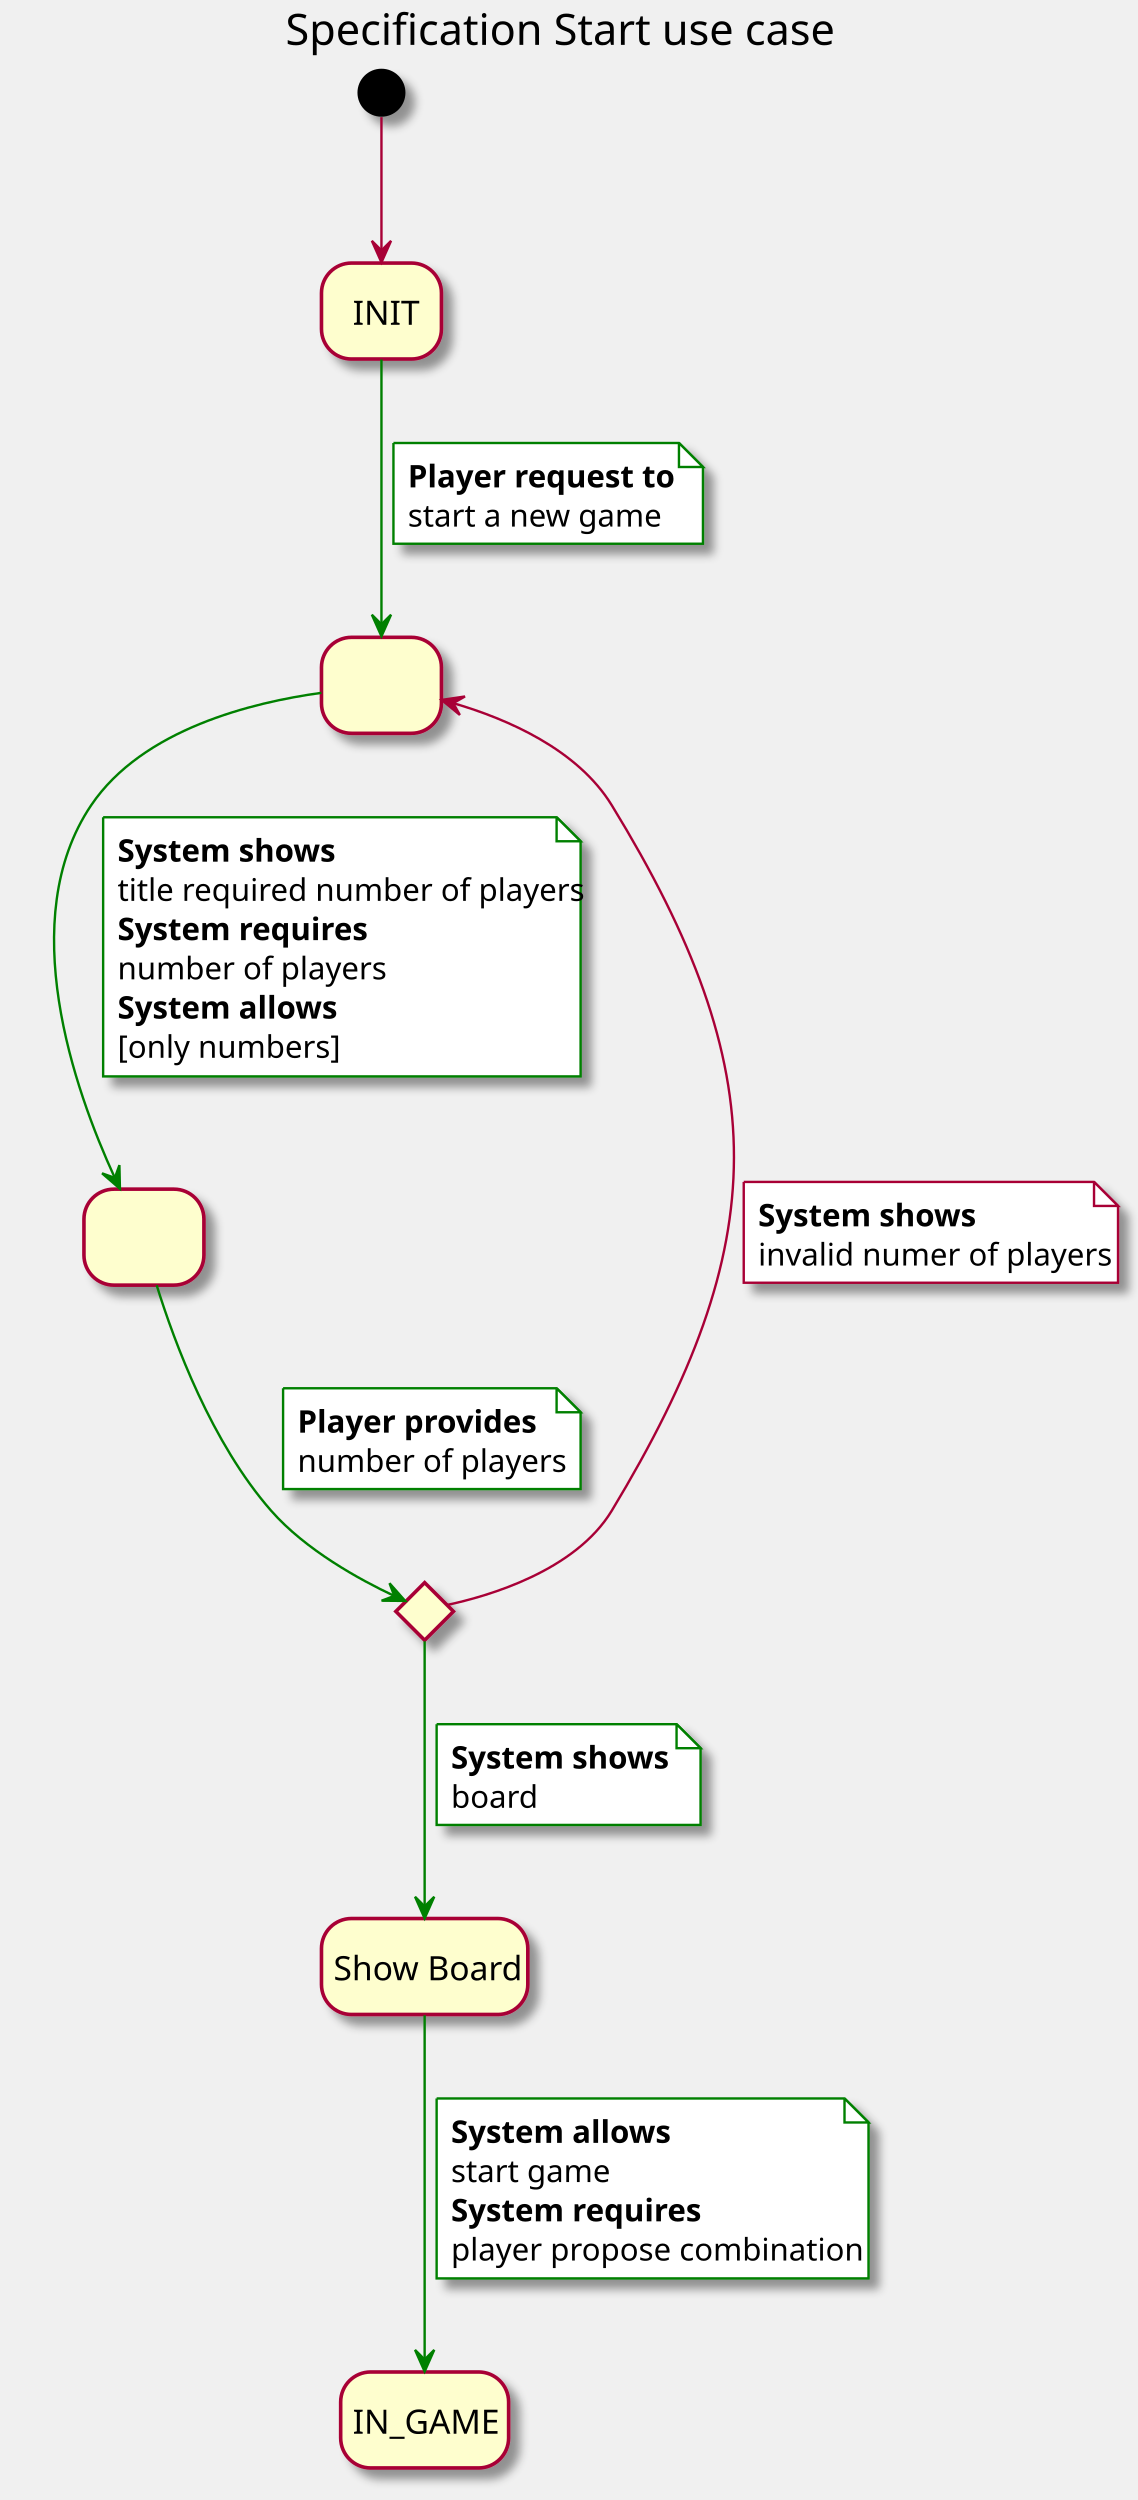
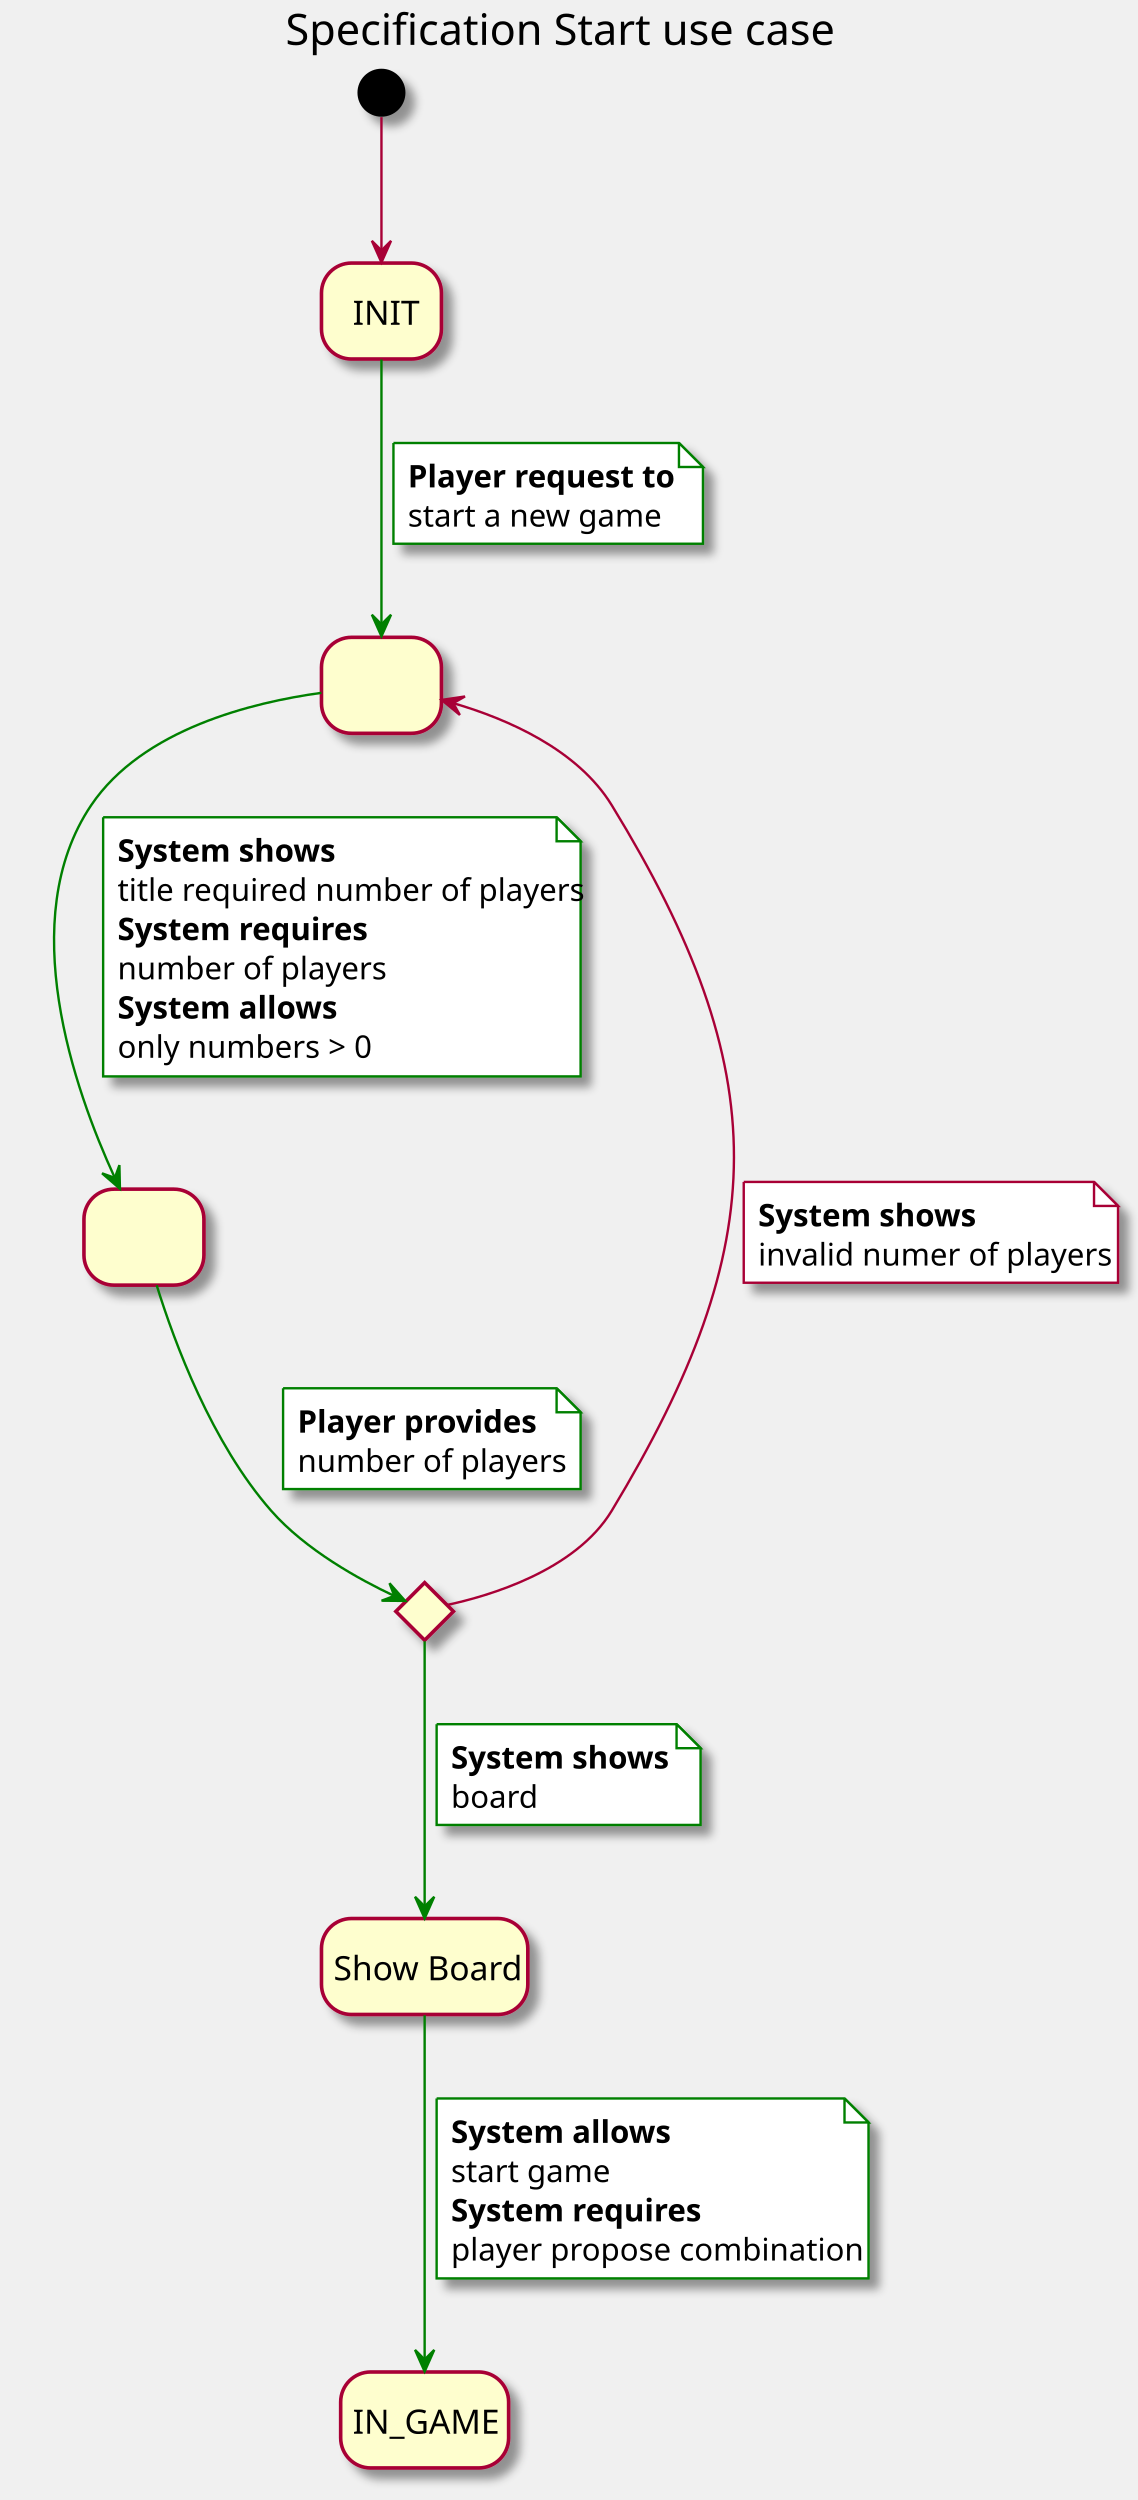
<svg xmlns="http://www.w3.org/2000/svg" contentScriptType="application/ecmascript" contentStyleType="text/css" height="1042px" preserveAspectRatio="none" style="width:474px;height:1042px;background:#FFFFFF;" version="1.1" viewBox="0 0 474 1042" width="474px" zoomAndPan="magnify">
  <defs>
-     <filter height="300%" id="fmbhu378jn6f9" width="300%" x="-1" y="-1">
+     <filter height="300%" id="f7zpoiba6qy83" width="300%" x="-1" y="-1">
      <feGaussianBlur result="blurOut" stdDeviation="2.0" />
      <feColorMatrix in="blurOut" result="blurOut2" type="matrix" values="0 0 0 0 0 0 0 0 0 0 0 0 0 0 0 0 0 0 .4 0" />
      <feOffset dx="4.0" dy="4.0" in="blurOut2" result="blurOut3" />
      <feBlend in="SourceGraphic" in2="blurOut3" mode="normal" />
    </filter>
  </defs>
  <g>
    <text fill="#000000" font-family="sans-serif" font-size="18" lengthAdjust="spacing" textLength="222" x="118.995" y="18.686">Specification Start use case</text>
-     <rect fill="#FEFECE" filter="url(#fmbhu378jn6f9)" height="40" rx="12.5" ry="12.5" style="stroke:#A80036;stroke-width:1.5;" width="50" x="133.99" y="109.641" />
+     <rect fill="#FEFECE" filter="url(#f7zpoiba6qy83)" height="40" rx="12.5" ry="12.5" style="stroke:#A80036;stroke-width:1.5;" width="50" x="133.99" y="109.641" />
    <text fill="#000000" font-family="sans-serif" font-size="14" lengthAdjust="spacing" textLength="24" x="146.99" y="135.369">INIT</text>
-     <rect fill="#FEFECE" filter="url(#fmbhu378jn6f9)" height="40" rx="12.5" ry="12.5" style="stroke:#A80036;stroke-width:1.5;" width="50" x="133.99" y="265.641" />
+     <rect fill="#FEFECE" filter="url(#f7zpoiba6qy83)" height="40" rx="12.5" ry="12.5" style="stroke:#A80036;stroke-width:1.5;" width="50" x="133.99" y="265.641" />
    <text fill="#000000" font-family="sans-serif" font-size="14" lengthAdjust="spacing" textLength="0" x="160.99" y="291.369" />
-     <rect fill="#FEFECE" filter="url(#fmbhu378jn6f9)" height="40" rx="12.5" ry="12.5" style="stroke:#A80036;stroke-width:1.5;" width="50" x="34.99" y="495.641" />
+     <rect fill="#FEFECE" filter="url(#f7zpoiba6qy83)" height="40" rx="12.5" ry="12.5" style="stroke:#A80036;stroke-width:1.5;" width="50" x="34.99" y="495.641" />
    <text fill="#000000" font-family="sans-serif" font-size="14" lengthAdjust="spacing" textLength="0" x="61.99" y="521.369" />
-     <polygon fill="#FEFECE" filter="url(#fmbhu378jn6f9)" points="176.99,659.641,188.99,671.641,176.99,683.641,164.99,671.641,176.99,659.641" style="stroke:#A80036;stroke-width:1.5;" />
-     <rect fill="#FEFECE" filter="url(#fmbhu378jn6f9)" height="40" rx="12.5" ry="12.5" style="stroke:#A80036;stroke-width:1.5;" width="86" x="133.99" y="799.641" />
+     <polygon fill="#FEFECE" filter="url(#f7zpoiba6qy83)" points="176.99,659.641,188.99,671.641,176.99,683.641,164.99,671.641,176.99,659.641" style="stroke:#A80036;stroke-width:1.5;" />
+     <rect fill="#FEFECE" filter="url(#f7zpoiba6qy83)" height="40" rx="12.5" ry="12.5" style="stroke:#A80036;stroke-width:1.5;" width="86" x="133.99" y="799.641" />
    <text fill="#000000" font-family="sans-serif" font-size="14" lengthAdjust="spacing" textLength="76" x="138.99" y="825.369">Show Board</text>
-     <ellipse cx="158.99" cy="38.641" fill="#000000" filter="url(#fmbhu378jn6f9)" rx="10" ry="10" style="stroke:none;stroke-width:1.0;" />
-     <rect fill="#FEFECE" filter="url(#fmbhu378jn6f9)" height="40" rx="12.5" ry="12.5" style="stroke:#A80036;stroke-width:1.5;" width="70" x="141.99" y="988.641" />
+     <ellipse cx="158.99" cy="38.641" fill="#000000" filter="url(#f7zpoiba6qy83)" rx="10" ry="10" style="stroke:none;stroke-width:1.0;" />
+     <rect fill="#FEFECE" filter="url(#f7zpoiba6qy83)" height="40" rx="12.5" ry="12.5" style="stroke:#A80036;stroke-width:1.5;" width="70" x="141.99" y="988.641" />
    <text fill="#000000" font-family="sans-serif" font-size="14" lengthAdjust="spacing" textLength="60" x="146.99" y="1014.369">IN_GAME</text>
    <path d="M158.99,48.831 C158.99,61.821 158.99,86.021 158.99,104.371 " fill="none" id="*start-to-INIT" style="stroke:#A80036;stroke-width:1.0;" />
    <polygon fill="#A80036" points="158.99,109.381,162.99,100.381,158.99,104.381,154.99,100.381,158.99,109.381" style="stroke:#A80036;stroke-width:1.0;" />
    <path d="M158.99,149.831 C158.99,177.731 158.99,229.481 158.99,260.111 " fill="none" id="INIT-to-startedGame" style="stroke:#008000;stroke-width:1.0;" />
    <polygon fill="#008000" points="158.99,265.211,162.99,256.211,158.99,260.211,154.99,256.211,158.99,265.211" style="stroke:#008000;stroke-width:1.0;" />
-     <path d="M163.99,184.641 L163.99,226.641 L292.99,226.641 L292.99,194.641 L282.99,184.641 L163.99,184.641 " fill="#FFFFFF" filter="url(#fmbhu378jn6f9)" style="stroke:#008000;stroke-width:1.0;" />
+     <path d="M163.99,184.641 L163.99,226.641 L292.99,226.641 L292.99,194.641 L282.99,184.641 L163.99,184.641 " fill="#FFFFFF" filter="url(#f7zpoiba6qy83)" style="stroke:#008000;stroke-width:1.0;" />
    <path d="M282.99,184.641 L282.99,194.641 L292.99,194.641 L282.99,184.641 " fill="#FFFFFF" style="stroke:#008000;stroke-width:1.0;" />
    <text fill="#000000" font-family="sans-serif" font-size="13" font-weight="bold" lengthAdjust="spacing" textLength="108" x="169.99" y="203.136">Player request to</text>
    <text fill="#000000" font-family="sans-serif" font-size="13" lengthAdjust="spacing" textLength="100" x="169.99" y="219.487">start a new game</text>
    <path d="M133.98,288.771 C105.27,292.701 59.4,303.881 37.99,335.641 C6,383.101 30.91,454.051 47.77,490.741 " fill="none" id="startedGame-to-numberOfPlayers" style="stroke:#008000;stroke-width:1.0;" />
    <polygon fill="#008000" points="49.99,495.471,49.77,485.624,47.858,490.948,42.534,489.036,49.99,495.471" style="stroke:#008000;stroke-width:1.0;" />
-     <path d="M42.99,340.641 L42.99,448.641 L241.99,448.641 L241.99,350.641 L231.99,340.641 L42.99,340.641 " fill="#FFFFFF" filter="url(#fmbhu378jn6f9)" style="stroke:#008000;stroke-width:1.0;" />
+     <path d="M42.99,340.641 L42.99,448.641 L241.99,448.641 L241.99,350.641 L231.99,340.641 L42.99,340.641 " fill="#FFFFFF" filter="url(#f7zpoiba6qy83)" style="stroke:#008000;stroke-width:1.0;" />
    <path d="M231.99,340.641 L231.99,350.641 L241.99,350.641 L231.99,340.641 " fill="#FFFFFF" style="stroke:#008000;stroke-width:1.0;" />
    <text fill="#000000" font-family="sans-serif" font-size="13" font-weight="bold" lengthAdjust="spacing" textLength="89" x="48.99" y="359.136">System shows</text>
    <text fill="#000000" font-family="sans-serif" font-size="13" lengthAdjust="spacing" textLength="178" x="48.99" y="375.487">title required number of players</text>
    <text fill="#000000" font-family="sans-serif" font-size="13" font-weight="bold" lengthAdjust="spacing" textLength="102" x="48.99" y="391.839">System requires</text>
    <text fill="#000000" font-family="sans-serif" font-size="13" lengthAdjust="spacing" textLength="103" x="48.99" y="408.19">number of players</text>
    <text fill="#000000" font-family="sans-serif" font-size="13" font-weight="bold" lengthAdjust="spacing" textLength="91" x="48.99" y="424.542">System allows</text>
-     <text fill="#000000" font-family="sans-serif" font-size="13" lengthAdjust="spacing" textLength="86" x="48.99" y="440.894">[only numbers]</text>
+     <text fill="#000000" font-family="sans-serif" font-size="13" lengthAdjust="spacing" textLength="101" x="48.99" y="440.894">only numbers &gt; 0</text>
    <path d="M65.3,535.681 C72.76,559.761 88.28,601.451 112.99,629.641 C127.4,646.081 149.96,658.411 164.09,665.071 " fill="none" id="numberOfPlayers-to-ifValidNumberOfPlayers" style="stroke:#008000;stroke-width:1.0;" />
    <polygon fill="#008000" points="168.88,667.261,162.351,659.887,164.331,665.186,159.032,667.166,168.88,667.261" style="stroke:#008000;stroke-width:1.0;" />
-     <path d="M117.99,578.641 L117.99,620.641 L241.99,620.641 L241.99,588.641 L231.99,578.641 L117.99,578.641 " fill="#FFFFFF" filter="url(#fmbhu378jn6f9)" style="stroke:#008000;stroke-width:1.0;" />
+     <path d="M117.99,578.641 L117.99,620.641 L241.99,620.641 L241.99,588.641 L231.99,578.641 L117.99,578.641 " fill="#FFFFFF" filter="url(#f7zpoiba6qy83)" style="stroke:#008000;stroke-width:1.0;" />
    <path d="M231.99,578.641 L231.99,588.641 L241.99,588.641 L231.99,578.641 " fill="#FFFFFF" style="stroke:#008000;stroke-width:1.0;" />
    <text fill="#000000" font-family="sans-serif" font-size="13" font-weight="bold" lengthAdjust="spacing" textLength="99" x="123.99" y="597.136">Player provides</text>
    <text fill="#000000" font-family="sans-serif" font-size="13" lengthAdjust="spacing" textLength="103" x="123.99" y="613.487">number of players</text>
    <path d="M186.33,668.951 C203.52,665.271 239.8,654.781 254.99,629.641 C322.55,517.801 323.22,447.081 254.99,335.641 C240.73,312.351 211.52,299.691 189.05,293.111 " fill="none" id="ifValidNumberOfPlayers-to-startedGame" style="stroke:#A80036;stroke-width:1.0;" />
    <polygon fill="#A80036" points="184.07,291.721,191.664,297.992,188.886,293.064,193.814,290.286,184.07,291.721" style="stroke:#A80036;stroke-width:1.0;" />
-     <path d="M309.99,492.641 L309.99,534.641 L465.99,534.641 L465.99,502.641 L455.99,492.641 L309.99,492.641 " fill="#FFFFFF" filter="url(#fmbhu378jn6f9)" style="stroke:#A80036;stroke-width:1.0;" />
+     <path d="M309.99,492.641 L309.99,534.641 L465.99,534.641 L465.99,502.641 L455.99,492.641 L309.99,492.641 " fill="#FFFFFF" filter="url(#f7zpoiba6qy83)" style="stroke:#A80036;stroke-width:1.0;" />
    <path d="M455.99,492.641 L455.99,502.641 L465.99,502.641 L455.99,492.641 " fill="#FFFFFF" style="stroke:#A80036;stroke-width:1.0;" />
    <text fill="#000000" font-family="sans-serif" font-size="13" font-weight="bold" lengthAdjust="spacing" textLength="89" x="315.99" y="511.136">System shows</text>
    <text fill="#000000" font-family="sans-serif" font-size="13" lengthAdjust="spacing" textLength="135" x="315.99" y="527.487">invalid numer of players</text>
    <path d="M176.99,684.101 C176.99,707.741 176.99,762.371 176.99,794.271 " fill="none" id="ifValidNumberOfPlayers-to-showBoard" style="stroke:#008000;stroke-width:1.0;" />
    <polygon fill="#008000" points="176.99,799.571,180.99,790.571,176.99,794.571,172.99,790.571,176.99,799.571" style="stroke:#008000;stroke-width:1.0;" />
-     <path d="M181.99,718.641 L181.99,760.641 L291.99,760.641 L291.99,728.641 L281.99,718.641 L181.99,718.641 " fill="#FFFFFF" filter="url(#fmbhu378jn6f9)" style="stroke:#008000;stroke-width:1.0;" />
+     <path d="M181.99,718.641 L181.99,760.641 L291.99,760.641 L291.99,728.641 L281.99,718.641 L181.99,718.641 " fill="#FFFFFF" filter="url(#f7zpoiba6qy83)" style="stroke:#008000;stroke-width:1.0;" />
    <path d="M281.99,718.641 L281.99,728.641 L291.99,728.641 L281.99,718.641 " fill="#FFFFFF" style="stroke:#008000;stroke-width:1.0;" />
    <text fill="#000000" font-family="sans-serif" font-size="13" font-weight="bold" lengthAdjust="spacing" textLength="89" x="187.99" y="737.136">System shows</text>
    <text fill="#000000" font-family="sans-serif" font-size="13" lengthAdjust="spacing" textLength="32" x="187.99" y="753.487">board</text>
    <path d="M176.99,839.951 C176.99,874.191 176.99,945.491 176.99,983.141 " fill="none" id="showBoard-to-IN_GAME" style="stroke:#008000;stroke-width:1.0;" />
    <polygon fill="#008000" points="176.99,988.441,180.99,979.441,176.99,983.441,172.99,979.441,176.99,988.441" style="stroke:#008000;stroke-width:1.0;" />
-     <path d="M181.99,874.641 L181.99,949.641 L361.99,949.641 L361.99,884.641 L351.99,874.641 L181.99,874.641 " fill="#FFFFFF" filter="url(#fmbhu378jn6f9)" style="stroke:#008000;stroke-width:1.0;" />
+     <path d="M181.99,874.641 L181.99,949.641 L361.99,949.641 L361.99,884.641 L351.99,874.641 L181.99,874.641 " fill="#FFFFFF" filter="url(#f7zpoiba6qy83)" style="stroke:#008000;stroke-width:1.0;" />
    <path d="M351.99,874.641 L351.99,884.641 L361.99,884.641 L351.99,874.641 " fill="#FFFFFF" style="stroke:#008000;stroke-width:1.0;" />
    <text fill="#000000" font-family="sans-serif" font-size="13" font-weight="bold" lengthAdjust="spacing" textLength="91" x="187.99" y="893.136">System allows</text>
    <text fill="#000000" font-family="sans-serif" font-size="13" lengthAdjust="spacing" textLength="62" x="187.99" y="909.487">start game</text>
    <text fill="#000000" font-family="sans-serif" font-size="13" font-weight="bold" lengthAdjust="spacing" textLength="102" x="187.99" y="925.839">System requires</text>
    <text fill="#000000" font-family="sans-serif" font-size="13" lengthAdjust="spacing" textLength="159" x="187.99" y="942.19">player propose combination</text>
  </g>
</svg>
